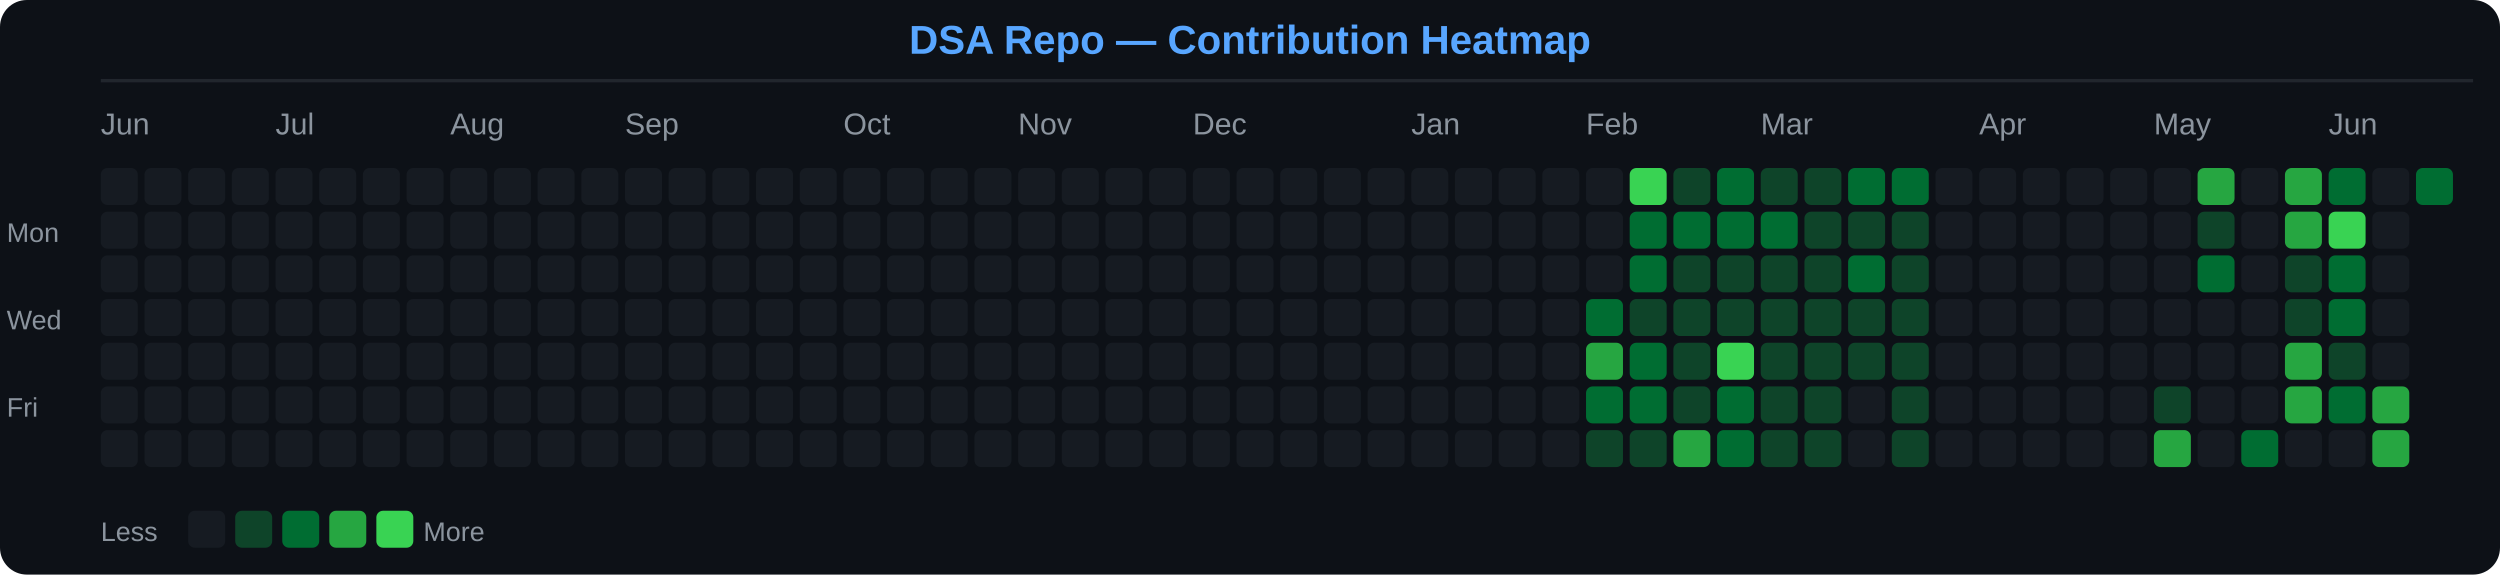
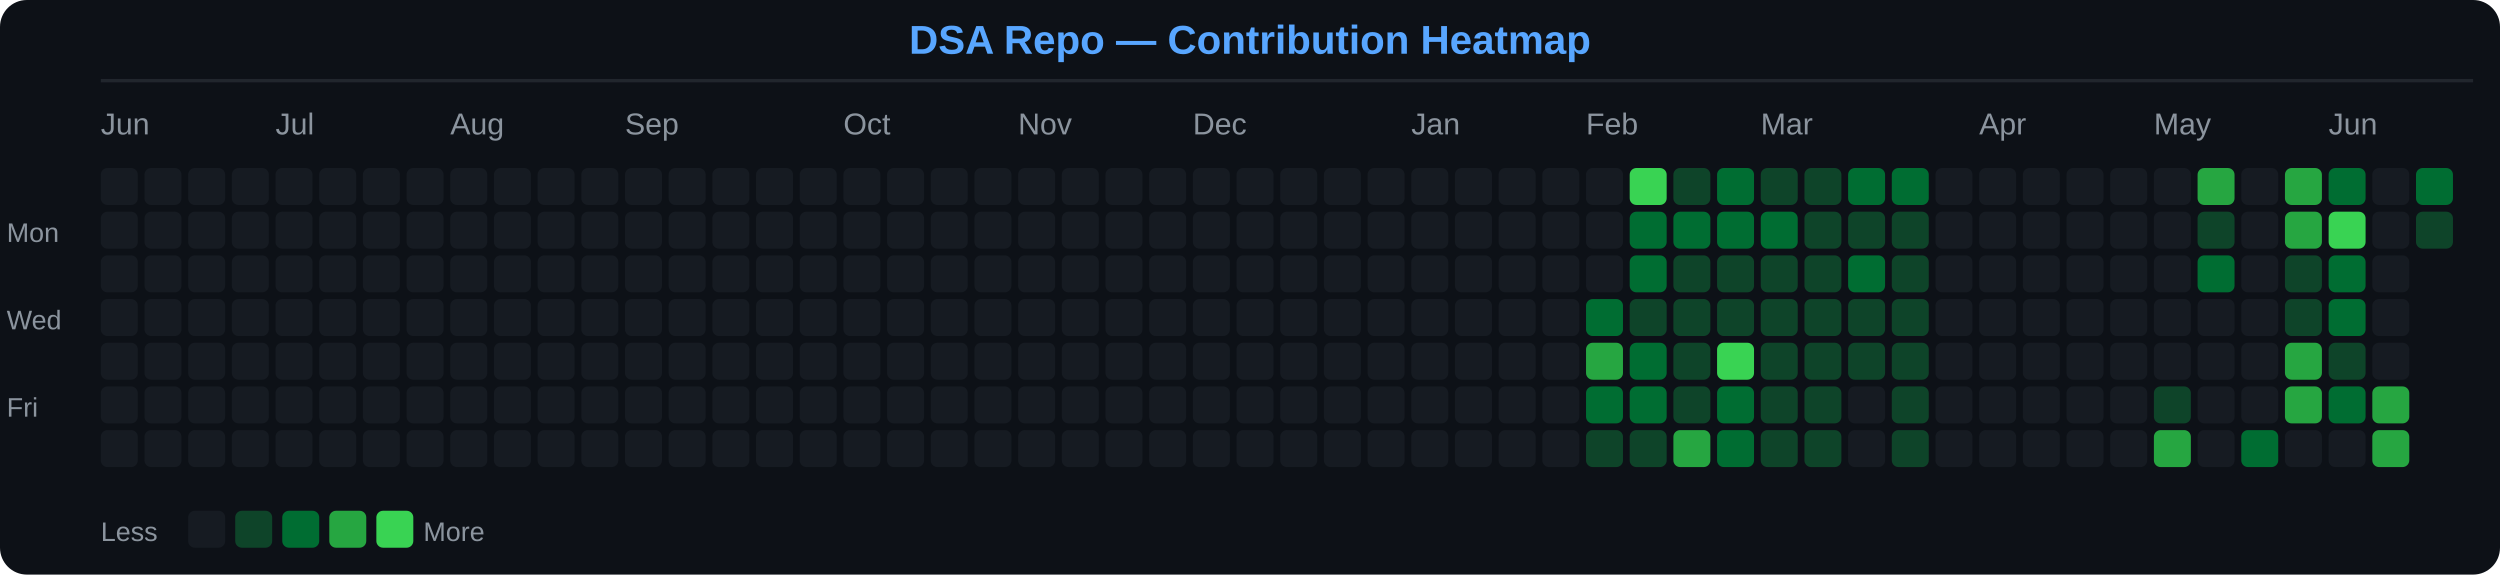
<svg xmlns="http://www.w3.org/2000/svg" width="744" height="171" viewBox="0 0 744 171">
  <rect width="744" height="171" fill="#0d1117" rx="8" />
  <text x="372" y="16" fill="#58a6ff" font-family="Arial,sans-serif" font-size="12" text-anchor="middle" font-weight="bold">DSA Repo — Contribution Heatmap</text>
  <line x1="30" y1="24" x2="736" y2="24" stroke="#21262d" stroke-width="1" />
  <text x="2" y="72" fill="#8b949e" font-family="Arial,sans-serif" font-size="8">Mon</text>
  <text x="2" y="98" fill="#8b949e" font-family="Arial,sans-serif" font-size="8">Wed</text>
  <text x="2" y="124" fill="#8b949e" font-family="Arial,sans-serif" font-size="8">Fri</text>
  <text x="30" y="40" fill="#8b949e" font-family="Arial,sans-serif" font-size="9">Jun</text>
  <rect x="30" y="50" width="11" height="11" rx="2" fill="#161b22" />
  <rect x="30" y="63" width="11" height="11" rx="2" fill="#161b22" />
  <rect x="30" y="76" width="11" height="11" rx="2" fill="#161b22" />
  <rect x="30" y="89" width="11" height="11" rx="2" fill="#161b22" />
  <rect x="30" y="102" width="11" height="11" rx="2" fill="#161b22" />
  <rect x="30" y="115" width="11" height="11" rx="2" fill="#161b22" />
  <rect x="30" y="128" width="11" height="11" rx="2" fill="#161b22" />
  <rect x="43" y="50" width="11" height="11" rx="2" fill="#161b22" />
  <rect x="43" y="63" width="11" height="11" rx="2" fill="#161b22" />
  <rect x="43" y="76" width="11" height="11" rx="2" fill="#161b22" />
  <rect x="43" y="89" width="11" height="11" rx="2" fill="#161b22" />
  <rect x="43" y="102" width="11" height="11" rx="2" fill="#161b22" />
  <rect x="43" y="115" width="11" height="11" rx="2" fill="#161b22" />
  <rect x="43" y="128" width="11" height="11" rx="2" fill="#161b22" />
  <rect x="56" y="50" width="11" height="11" rx="2" fill="#161b22" />
  <rect x="56" y="63" width="11" height="11" rx="2" fill="#161b22" />
  <rect x="56" y="76" width="11" height="11" rx="2" fill="#161b22" />
  <rect x="56" y="89" width="11" height="11" rx="2" fill="#161b22" />
  <rect x="56" y="102" width="11" height="11" rx="2" fill="#161b22" />
  <rect x="56" y="115" width="11" height="11" rx="2" fill="#161b22" />
  <rect x="56" y="128" width="11" height="11" rx="2" fill="#161b22" />
  <rect x="69" y="50" width="11" height="11" rx="2" fill="#161b22" />
  <rect x="69" y="63" width="11" height="11" rx="2" fill="#161b22" />
  <rect x="69" y="76" width="11" height="11" rx="2" fill="#161b22" />
  <rect x="69" y="89" width="11" height="11" rx="2" fill="#161b22" />
  <rect x="69" y="102" width="11" height="11" rx="2" fill="#161b22" />
  <rect x="69" y="115" width="11" height="11" rx="2" fill="#161b22" />
  <rect x="69" y="128" width="11" height="11" rx="2" fill="#161b22" />
  <text x="82" y="40" fill="#8b949e" font-family="Arial,sans-serif" font-size="9">Jul</text>
  <rect x="82" y="50" width="11" height="11" rx="2" fill="#161b22" />
  <rect x="82" y="63" width="11" height="11" rx="2" fill="#161b22" />
  <rect x="82" y="76" width="11" height="11" rx="2" fill="#161b22" />
  <rect x="82" y="89" width="11" height="11" rx="2" fill="#161b22" />
  <rect x="82" y="102" width="11" height="11" rx="2" fill="#161b22" />
  <rect x="82" y="115" width="11" height="11" rx="2" fill="#161b22" />
  <rect x="82" y="128" width="11" height="11" rx="2" fill="#161b22" />
  <rect x="95" y="50" width="11" height="11" rx="2" fill="#161b22" />
  <rect x="95" y="63" width="11" height="11" rx="2" fill="#161b22" />
  <rect x="95" y="76" width="11" height="11" rx="2" fill="#161b22" />
  <rect x="95" y="89" width="11" height="11" rx="2" fill="#161b22" />
  <rect x="95" y="102" width="11" height="11" rx="2" fill="#161b22" />
  <rect x="95" y="115" width="11" height="11" rx="2" fill="#161b22" />
  <rect x="95" y="128" width="11" height="11" rx="2" fill="#161b22" />
  <rect x="108" y="50" width="11" height="11" rx="2" fill="#161b22" />
  <rect x="108" y="63" width="11" height="11" rx="2" fill="#161b22" />
  <rect x="108" y="76" width="11" height="11" rx="2" fill="#161b22" />
  <rect x="108" y="89" width="11" height="11" rx="2" fill="#161b22" />
  <rect x="108" y="102" width="11" height="11" rx="2" fill="#161b22" />
  <rect x="108" y="115" width="11" height="11" rx="2" fill="#161b22" />
  <rect x="108" y="128" width="11" height="11" rx="2" fill="#161b22" />
  <rect x="121" y="50" width="11" height="11" rx="2" fill="#161b22" />
  <rect x="121" y="63" width="11" height="11" rx="2" fill="#161b22" />
  <rect x="121" y="76" width="11" height="11" rx="2" fill="#161b22" />
  <rect x="121" y="89" width="11" height="11" rx="2" fill="#161b22" />
  <rect x="121" y="102" width="11" height="11" rx="2" fill="#161b22" />
  <rect x="121" y="115" width="11" height="11" rx="2" fill="#161b22" />
  <rect x="121" y="128" width="11" height="11" rx="2" fill="#161b22" />
  <text x="134" y="40" fill="#8b949e" font-family="Arial,sans-serif" font-size="9">Aug</text>
  <rect x="134" y="50" width="11" height="11" rx="2" fill="#161b22" />
  <rect x="134" y="63" width="11" height="11" rx="2" fill="#161b22" />
  <rect x="134" y="76" width="11" height="11" rx="2" fill="#161b22" />
  <rect x="134" y="89" width="11" height="11" rx="2" fill="#161b22" />
  <rect x="134" y="102" width="11" height="11" rx="2" fill="#161b22" />
  <rect x="134" y="115" width="11" height="11" rx="2" fill="#161b22" />
  <rect x="134" y="128" width="11" height="11" rx="2" fill="#161b22" />
  <rect x="147" y="50" width="11" height="11" rx="2" fill="#161b22" />
  <rect x="147" y="63" width="11" height="11" rx="2" fill="#161b22" />
  <rect x="147" y="76" width="11" height="11" rx="2" fill="#161b22" />
  <rect x="147" y="89" width="11" height="11" rx="2" fill="#161b22" />
  <rect x="147" y="102" width="11" height="11" rx="2" fill="#161b22" />
  <rect x="147" y="115" width="11" height="11" rx="2" fill="#161b22" />
  <rect x="147" y="128" width="11" height="11" rx="2" fill="#161b22" />
  <rect x="160" y="50" width="11" height="11" rx="2" fill="#161b22" />
  <rect x="160" y="63" width="11" height="11" rx="2" fill="#161b22" />
  <rect x="160" y="76" width="11" height="11" rx="2" fill="#161b22" />
  <rect x="160" y="89" width="11" height="11" rx="2" fill="#161b22" />
  <rect x="160" y="102" width="11" height="11" rx="2" fill="#161b22" />
  <rect x="160" y="115" width="11" height="11" rx="2" fill="#161b22" />
  <rect x="160" y="128" width="11" height="11" rx="2" fill="#161b22" />
  <rect x="173" y="50" width="11" height="11" rx="2" fill="#161b22" />
  <rect x="173" y="63" width="11" height="11" rx="2" fill="#161b22" />
  <rect x="173" y="76" width="11" height="11" rx="2" fill="#161b22" />
  <rect x="173" y="89" width="11" height="11" rx="2" fill="#161b22" />
  <rect x="173" y="102" width="11" height="11" rx="2" fill="#161b22" />
  <rect x="173" y="115" width="11" height="11" rx="2" fill="#161b22" />
  <rect x="173" y="128" width="11" height="11" rx="2" fill="#161b22" />
  <text x="186" y="40" fill="#8b949e" font-family="Arial,sans-serif" font-size="9">Sep</text>
  <rect x="186" y="50" width="11" height="11" rx="2" fill="#161b22" />
  <rect x="186" y="63" width="11" height="11" rx="2" fill="#161b22" />
  <rect x="186" y="76" width="11" height="11" rx="2" fill="#161b22" />
  <rect x="186" y="89" width="11" height="11" rx="2" fill="#161b22" />
  <rect x="186" y="102" width="11" height="11" rx="2" fill="#161b22" />
  <rect x="186" y="115" width="11" height="11" rx="2" fill="#161b22" />
  <rect x="186" y="128" width="11" height="11" rx="2" fill="#161b22" />
  <rect x="199" y="50" width="11" height="11" rx="2" fill="#161b22" />
  <rect x="199" y="63" width="11" height="11" rx="2" fill="#161b22" />
  <rect x="199" y="76" width="11" height="11" rx="2" fill="#161b22" />
  <rect x="199" y="89" width="11" height="11" rx="2" fill="#161b22" />
  <rect x="199" y="102" width="11" height="11" rx="2" fill="#161b22" />
  <rect x="199" y="115" width="11" height="11" rx="2" fill="#161b22" />
  <rect x="199" y="128" width="11" height="11" rx="2" fill="#161b22" />
  <rect x="212" y="50" width="11" height="11" rx="2" fill="#161b22" />
  <rect x="212" y="63" width="11" height="11" rx="2" fill="#161b22" />
  <rect x="212" y="76" width="11" height="11" rx="2" fill="#161b22" />
  <rect x="212" y="89" width="11" height="11" rx="2" fill="#161b22" />
  <rect x="212" y="102" width="11" height="11" rx="2" fill="#161b22" />
  <rect x="212" y="115" width="11" height="11" rx="2" fill="#161b22" />
  <rect x="212" y="128" width="11" height="11" rx="2" fill="#161b22" />
  <rect x="225" y="50" width="11" height="11" rx="2" fill="#161b22" />
  <rect x="225" y="63" width="11" height="11" rx="2" fill="#161b22" />
  <rect x="225" y="76" width="11" height="11" rx="2" fill="#161b22" />
  <rect x="225" y="89" width="11" height="11" rx="2" fill="#161b22" />
  <rect x="225" y="102" width="11" height="11" rx="2" fill="#161b22" />
  <rect x="225" y="115" width="11" height="11" rx="2" fill="#161b22" />
  <rect x="225" y="128" width="11" height="11" rx="2" fill="#161b22" />
  <rect x="238" y="50" width="11" height="11" rx="2" fill="#161b22" />
  <rect x="238" y="63" width="11" height="11" rx="2" fill="#161b22" />
  <rect x="238" y="76" width="11" height="11" rx="2" fill="#161b22" />
  <rect x="238" y="89" width="11" height="11" rx="2" fill="#161b22" />
  <rect x="238" y="102" width="11" height="11" rx="2" fill="#161b22" />
  <rect x="238" y="115" width="11" height="11" rx="2" fill="#161b22" />
  <rect x="238" y="128" width="11" height="11" rx="2" fill="#161b22" />
  <text x="251" y="40" fill="#8b949e" font-family="Arial,sans-serif" font-size="9">Oct</text>
  <rect x="251" y="50" width="11" height="11" rx="2" fill="#161b22" />
  <rect x="251" y="63" width="11" height="11" rx="2" fill="#161b22" />
  <rect x="251" y="76" width="11" height="11" rx="2" fill="#161b22" />
  <rect x="251" y="89" width="11" height="11" rx="2" fill="#161b22" />
  <rect x="251" y="102" width="11" height="11" rx="2" fill="#161b22" />
  <rect x="251" y="115" width="11" height="11" rx="2" fill="#161b22" />
  <rect x="251" y="128" width="11" height="11" rx="2" fill="#161b22" />
  <rect x="264" y="50" width="11" height="11" rx="2" fill="#161b22" />
  <rect x="264" y="63" width="11" height="11" rx="2" fill="#161b22" />
  <rect x="264" y="76" width="11" height="11" rx="2" fill="#161b22" />
  <rect x="264" y="89" width="11" height="11" rx="2" fill="#161b22" />
  <rect x="264" y="102" width="11" height="11" rx="2" fill="#161b22" />
  <rect x="264" y="115" width="11" height="11" rx="2" fill="#161b22" />
  <rect x="264" y="128" width="11" height="11" rx="2" fill="#161b22" />
  <rect x="277" y="50" width="11" height="11" rx="2" fill="#161b22" />
  <rect x="277" y="63" width="11" height="11" rx="2" fill="#161b22" />
  <rect x="277" y="76" width="11" height="11" rx="2" fill="#161b22" />
  <rect x="277" y="89" width="11" height="11" rx="2" fill="#161b22" />
  <rect x="277" y="102" width="11" height="11" rx="2" fill="#161b22" />
  <rect x="277" y="115" width="11" height="11" rx="2" fill="#161b22" />
  <rect x="277" y="128" width="11" height="11" rx="2" fill="#161b22" />
  <rect x="290" y="50" width="11" height="11" rx="2" fill="#161b22" />
  <rect x="290" y="63" width="11" height="11" rx="2" fill="#161b22" />
  <rect x="290" y="76" width="11" height="11" rx="2" fill="#161b22" />
  <rect x="290" y="89" width="11" height="11" rx="2" fill="#161b22" />
  <rect x="290" y="102" width="11" height="11" rx="2" fill="#161b22" />
  <rect x="290" y="115" width="11" height="11" rx="2" fill="#161b22" />
  <rect x="290" y="128" width="11" height="11" rx="2" fill="#161b22" />
  <text x="303" y="40" fill="#8b949e" font-family="Arial,sans-serif" font-size="9">Nov</text>
  <rect x="303" y="50" width="11" height="11" rx="2" fill="#161b22" />
  <rect x="303" y="63" width="11" height="11" rx="2" fill="#161b22" />
  <rect x="303" y="76" width="11" height="11" rx="2" fill="#161b22" />
  <rect x="303" y="89" width="11" height="11" rx="2" fill="#161b22" />
  <rect x="303" y="102" width="11" height="11" rx="2" fill="#161b22" />
  <rect x="303" y="115" width="11" height="11" rx="2" fill="#161b22" />
  <rect x="303" y="128" width="11" height="11" rx="2" fill="#161b22" />
  <rect x="316" y="50" width="11" height="11" rx="2" fill="#161b22" />
  <rect x="316" y="63" width="11" height="11" rx="2" fill="#161b22" />
  <rect x="316" y="76" width="11" height="11" rx="2" fill="#161b22" />
  <rect x="316" y="89" width="11" height="11" rx="2" fill="#161b22" />
  <rect x="316" y="102" width="11" height="11" rx="2" fill="#161b22" />
  <rect x="316" y="115" width="11" height="11" rx="2" fill="#161b22" />
  <rect x="316" y="128" width="11" height="11" rx="2" fill="#161b22" />
  <rect x="329" y="50" width="11" height="11" rx="2" fill="#161b22" />
  <rect x="329" y="63" width="11" height="11" rx="2" fill="#161b22" />
  <rect x="329" y="76" width="11" height="11" rx="2" fill="#161b22" />
  <rect x="329" y="89" width="11" height="11" rx="2" fill="#161b22" />
  <rect x="329" y="102" width="11" height="11" rx="2" fill="#161b22" />
  <rect x="329" y="115" width="11" height="11" rx="2" fill="#161b22" />
  <rect x="329" y="128" width="11" height="11" rx="2" fill="#161b22" />
  <rect x="342" y="50" width="11" height="11" rx="2" fill="#161b22" />
  <rect x="342" y="63" width="11" height="11" rx="2" fill="#161b22" />
  <rect x="342" y="76" width="11" height="11" rx="2" fill="#161b22" />
  <rect x="342" y="89" width="11" height="11" rx="2" fill="#161b22" />
  <rect x="342" y="102" width="11" height="11" rx="2" fill="#161b22" />
  <rect x="342" y="115" width="11" height="11" rx="2" fill="#161b22" />
  <rect x="342" y="128" width="11" height="11" rx="2" fill="#161b22" />
  <text x="355" y="40" fill="#8b949e" font-family="Arial,sans-serif" font-size="9">Dec</text>
  <rect x="355" y="50" width="11" height="11" rx="2" fill="#161b22" />
  <rect x="355" y="63" width="11" height="11" rx="2" fill="#161b22" />
  <rect x="355" y="76" width="11" height="11" rx="2" fill="#161b22" />
  <rect x="355" y="89" width="11" height="11" rx="2" fill="#161b22" />
  <rect x="355" y="102" width="11" height="11" rx="2" fill="#161b22" />
  <rect x="355" y="115" width="11" height="11" rx="2" fill="#161b22" />
  <rect x="355" y="128" width="11" height="11" rx="2" fill="#161b22" />
  <rect x="368" y="50" width="11" height="11" rx="2" fill="#161b22" />
  <rect x="368" y="63" width="11" height="11" rx="2" fill="#161b22" />
  <rect x="368" y="76" width="11" height="11" rx="2" fill="#161b22" />
  <rect x="368" y="89" width="11" height="11" rx="2" fill="#161b22" />
  <rect x="368" y="102" width="11" height="11" rx="2" fill="#161b22" />
  <rect x="368" y="115" width="11" height="11" rx="2" fill="#161b22" />
  <rect x="368" y="128" width="11" height="11" rx="2" fill="#161b22" />
  <rect x="381" y="50" width="11" height="11" rx="2" fill="#161b22" />
  <rect x="381" y="63" width="11" height="11" rx="2" fill="#161b22" />
  <rect x="381" y="76" width="11" height="11" rx="2" fill="#161b22" />
  <rect x="381" y="89" width="11" height="11" rx="2" fill="#161b22" />
  <rect x="381" y="102" width="11" height="11" rx="2" fill="#161b22" />
  <rect x="381" y="115" width="11" height="11" rx="2" fill="#161b22" />
  <rect x="381" y="128" width="11" height="11" rx="2" fill="#161b22" />
  <rect x="394" y="50" width="11" height="11" rx="2" fill="#161b22" />
  <rect x="394" y="63" width="11" height="11" rx="2" fill="#161b22" />
  <rect x="394" y="76" width="11" height="11" rx="2" fill="#161b22" />
  <rect x="394" y="89" width="11" height="11" rx="2" fill="#161b22" />
  <rect x="394" y="102" width="11" height="11" rx="2" fill="#161b22" />
  <rect x="394" y="115" width="11" height="11" rx="2" fill="#161b22" />
  <rect x="394" y="128" width="11" height="11" rx="2" fill="#161b22" />
  <rect x="407" y="50" width="11" height="11" rx="2" fill="#161b22" />
  <rect x="407" y="63" width="11" height="11" rx="2" fill="#161b22" />
  <rect x="407" y="76" width="11" height="11" rx="2" fill="#161b22" />
  <rect x="407" y="89" width="11" height="11" rx="2" fill="#161b22" />
  <rect x="407" y="102" width="11" height="11" rx="2" fill="#161b22" />
  <rect x="407" y="115" width="11" height="11" rx="2" fill="#161b22" />
  <rect x="407" y="128" width="11" height="11" rx="2" fill="#161b22" />
  <text x="420" y="40" fill="#8b949e" font-family="Arial,sans-serif" font-size="9">Jan</text>
  <rect x="420" y="50" width="11" height="11" rx="2" fill="#161b22" />
  <rect x="420" y="63" width="11" height="11" rx="2" fill="#161b22" />
  <rect x="420" y="76" width="11" height="11" rx="2" fill="#161b22" />
  <rect x="420" y="89" width="11" height="11" rx="2" fill="#161b22" />
  <rect x="420" y="102" width="11" height="11" rx="2" fill="#161b22" />
  <rect x="420" y="115" width="11" height="11" rx="2" fill="#161b22" />
  <rect x="420" y="128" width="11" height="11" rx="2" fill="#161b22" />
  <rect x="433" y="50" width="11" height="11" rx="2" fill="#161b22" />
  <rect x="433" y="63" width="11" height="11" rx="2" fill="#161b22" />
  <rect x="433" y="76" width="11" height="11" rx="2" fill="#161b22" />
  <rect x="433" y="89" width="11" height="11" rx="2" fill="#161b22" />
  <rect x="433" y="102" width="11" height="11" rx="2" fill="#161b22" />
  <rect x="433" y="115" width="11" height="11" rx="2" fill="#161b22" />
  <rect x="433" y="128" width="11" height="11" rx="2" fill="#161b22" />
  <rect x="446" y="50" width="11" height="11" rx="2" fill="#161b22" />
  <rect x="446" y="63" width="11" height="11" rx="2" fill="#161b22" />
  <rect x="446" y="76" width="11" height="11" rx="2" fill="#161b22" />
  <rect x="446" y="89" width="11" height="11" rx="2" fill="#161b22" />
  <rect x="446" y="102" width="11" height="11" rx="2" fill="#161b22" />
  <rect x="446" y="115" width="11" height="11" rx="2" fill="#161b22" />
  <rect x="446" y="128" width="11" height="11" rx="2" fill="#161b22" />
  <rect x="459" y="50" width="11" height="11" rx="2" fill="#161b22" />
  <rect x="459" y="63" width="11" height="11" rx="2" fill="#161b22" />
  <rect x="459" y="76" width="11" height="11" rx="2" fill="#161b22" />
  <rect x="459" y="89" width="11" height="11" rx="2" fill="#161b22" />
  <rect x="459" y="102" width="11" height="11" rx="2" fill="#161b22" />
  <rect x="459" y="115" width="11" height="11" rx="2" fill="#161b22" />
  <rect x="459" y="128" width="11" height="11" rx="2" fill="#161b22" />
  <text x="472" y="40" fill="#8b949e" font-family="Arial,sans-serif" font-size="9">Feb</text>
  <rect x="472" y="50" width="11" height="11" rx="2" fill="#161b22" />
  <rect x="472" y="63" width="11" height="11" rx="2" fill="#161b22" />
  <rect x="472" y="76" width="11" height="11" rx="2" fill="#161b22" />
  <rect x="472" y="89" width="11" height="11" rx="2" fill="#006d32" />
  <rect x="472" y="102" width="11" height="11" rx="2" fill="#26a641" />
  <rect x="472" y="115" width="11" height="11" rx="2" fill="#006d32" />
  <rect x="472" y="128" width="11" height="11" rx="2" fill="#0e4429" />
  <rect x="485" y="50" width="11" height="11" rx="2" fill="#39d353" />
  <rect x="485" y="63" width="11" height="11" rx="2" fill="#006d32" />
  <rect x="485" y="76" width="11" height="11" rx="2" fill="#006d32" />
  <rect x="485" y="89" width="11" height="11" rx="2" fill="#0e4429" />
  <rect x="485" y="102" width="11" height="11" rx="2" fill="#006d32" />
  <rect x="485" y="115" width="11" height="11" rx="2" fill="#006d32" />
  <rect x="485" y="128" width="11" height="11" rx="2" fill="#0e4429" />
  <rect x="498" y="50" width="11" height="11" rx="2" fill="#0e4429" />
  <rect x="498" y="63" width="11" height="11" rx="2" fill="#006d32" />
  <rect x="498" y="76" width="11" height="11" rx="2" fill="#0e4429" />
  <rect x="498" y="89" width="11" height="11" rx="2" fill="#0e4429" />
  <rect x="498" y="102" width="11" height="11" rx="2" fill="#0e4429" />
  <rect x="498" y="115" width="11" height="11" rx="2" fill="#0e4429" />
  <rect x="498" y="128" width="11" height="11" rx="2" fill="#26a641" />
  <rect x="511" y="50" width="11" height="11" rx="2" fill="#006d32" />
  <rect x="511" y="63" width="11" height="11" rx="2" fill="#006d32" />
  <rect x="511" y="76" width="11" height="11" rx="2" fill="#0e4429" />
  <rect x="511" y="89" width="11" height="11" rx="2" fill="#0e4429" />
  <rect x="511" y="102" width="11" height="11" rx="2" fill="#39d353" />
  <rect x="511" y="115" width="11" height="11" rx="2" fill="#006d32" />
  <rect x="511" y="128" width="11" height="11" rx="2" fill="#006d32" />
  <text x="524" y="40" fill="#8b949e" font-family="Arial,sans-serif" font-size="9">Mar</text>
  <rect x="524" y="50" width="11" height="11" rx="2" fill="#0e4429" />
  <rect x="524" y="63" width="11" height="11" rx="2" fill="#006d32" />
  <rect x="524" y="76" width="11" height="11" rx="2" fill="#0e4429" />
  <rect x="524" y="89" width="11" height="11" rx="2" fill="#0e4429" />
  <rect x="524" y="102" width="11" height="11" rx="2" fill="#0e4429" />
  <rect x="524" y="115" width="11" height="11" rx="2" fill="#0e4429" />
  <rect x="524" y="128" width="11" height="11" rx="2" fill="#0e4429" />
  <rect x="537" y="50" width="11" height="11" rx="2" fill="#0e4429" />
  <rect x="537" y="63" width="11" height="11" rx="2" fill="#0e4429" />
  <rect x="537" y="76" width="11" height="11" rx="2" fill="#0e4429" />
  <rect x="537" y="89" width="11" height="11" rx="2" fill="#0e4429" />
  <rect x="537" y="102" width="11" height="11" rx="2" fill="#0e4429" />
  <rect x="537" y="115" width="11" height="11" rx="2" fill="#0e4429" />
  <rect x="537" y="128" width="11" height="11" rx="2" fill="#0e4429" />
  <rect x="550" y="50" width="11" height="11" rx="2" fill="#006d32" />
  <rect x="550" y="63" width="11" height="11" rx="2" fill="#0e4429" />
  <rect x="550" y="76" width="11" height="11" rx="2" fill="#006d32" />
  <rect x="550" y="89" width="11" height="11" rx="2" fill="#0e4429" />
  <rect x="550" y="102" width="11" height="11" rx="2" fill="#0e4429" />
  <rect x="550" y="115" width="11" height="11" rx="2" fill="#161b22" />
  <rect x="550" y="128" width="11" height="11" rx="2" fill="#161b22" />
  <rect x="563" y="50" width="11" height="11" rx="2" fill="#006d32" />
  <rect x="563" y="63" width="11" height="11" rx="2" fill="#0e4429" />
  <rect x="563" y="76" width="11" height="11" rx="2" fill="#0e4429" />
  <rect x="563" y="89" width="11" height="11" rx="2" fill="#0e4429" />
  <rect x="563" y="102" width="11" height="11" rx="2" fill="#0e4429" />
  <rect x="563" y="115" width="11" height="11" rx="2" fill="#0e4429" />
  <rect x="563" y="128" width="11" height="11" rx="2" fill="#0e4429" />
  <rect x="576" y="50" width="11" height="11" rx="2" fill="#161b22" />
  <rect x="576" y="63" width="11" height="11" rx="2" fill="#161b22" />
  <rect x="576" y="76" width="11" height="11" rx="2" fill="#161b22" />
  <rect x="576" y="89" width="11" height="11" rx="2" fill="#161b22" />
  <rect x="576" y="102" width="11" height="11" rx="2" fill="#161b22" />
  <rect x="576" y="115" width="11" height="11" rx="2" fill="#161b22" />
  <rect x="576" y="128" width="11" height="11" rx="2" fill="#161b22" />
  <text x="589" y="40" fill="#8b949e" font-family="Arial,sans-serif" font-size="9">Apr</text>
  <rect x="589" y="50" width="11" height="11" rx="2" fill="#161b22" />
  <rect x="589" y="63" width="11" height="11" rx="2" fill="#161b22" />
  <rect x="589" y="76" width="11" height="11" rx="2" fill="#161b22" />
  <rect x="589" y="89" width="11" height="11" rx="2" fill="#161b22" />
  <rect x="589" y="102" width="11" height="11" rx="2" fill="#161b22" />
  <rect x="589" y="115" width="11" height="11" rx="2" fill="#161b22" />
  <rect x="589" y="128" width="11" height="11" rx="2" fill="#161b22" />
  <rect x="602" y="50" width="11" height="11" rx="2" fill="#161b22" />
  <rect x="602" y="63" width="11" height="11" rx="2" fill="#161b22" />
  <rect x="602" y="76" width="11" height="11" rx="2" fill="#161b22" />
  <rect x="602" y="89" width="11" height="11" rx="2" fill="#161b22" />
  <rect x="602" y="102" width="11" height="11" rx="2" fill="#161b22" />
  <rect x="602" y="115" width="11" height="11" rx="2" fill="#161b22" />
  <rect x="602" y="128" width="11" height="11" rx="2" fill="#161b22" />
  <rect x="615" y="50" width="11" height="11" rx="2" fill="#161b22" />
  <rect x="615" y="63" width="11" height="11" rx="2" fill="#161b22" />
  <rect x="615" y="76" width="11" height="11" rx="2" fill="#161b22" />
  <rect x="615" y="89" width="11" height="11" rx="2" fill="#161b22" />
  <rect x="615" y="102" width="11" height="11" rx="2" fill="#161b22" />
  <rect x="615" y="115" width="11" height="11" rx="2" fill="#161b22" />
  <rect x="615" y="128" width="11" height="11" rx="2" fill="#161b22" />
  <rect x="628" y="50" width="11" height="11" rx="2" fill="#161b22" />
  <rect x="628" y="63" width="11" height="11" rx="2" fill="#161b22" />
  <rect x="628" y="76" width="11" height="11" rx="2" fill="#161b22" />
  <rect x="628" y="89" width="11" height="11" rx="2" fill="#161b22" />
  <rect x="628" y="102" width="11" height="11" rx="2" fill="#161b22" />
  <rect x="628" y="115" width="11" height="11" rx="2" fill="#161b22" />
  <rect x="628" y="128" width="11" height="11" rx="2" fill="#161b22" />
  <text x="641" y="40" fill="#8b949e" font-family="Arial,sans-serif" font-size="9">May</text>
  <rect x="641" y="50" width="11" height="11" rx="2" fill="#161b22" />
  <rect x="641" y="63" width="11" height="11" rx="2" fill="#161b22" />
  <rect x="641" y="76" width="11" height="11" rx="2" fill="#161b22" />
  <rect x="641" y="89" width="11" height="11" rx="2" fill="#161b22" />
  <rect x="641" y="102" width="11" height="11" rx="2" fill="#161b22" />
  <rect x="641" y="115" width="11" height="11" rx="2" fill="#0e4429" />
  <rect x="641" y="128" width="11" height="11" rx="2" fill="#26a641" />
  <rect x="654" y="50" width="11" height="11" rx="2" fill="#26a641" />
  <rect x="654" y="63" width="11" height="11" rx="2" fill="#0e4429" />
  <rect x="654" y="76" width="11" height="11" rx="2" fill="#006d32" />
  <rect x="654" y="89" width="11" height="11" rx="2" fill="#161b22" />
  <rect x="654" y="102" width="11" height="11" rx="2" fill="#161b22" />
  <rect x="654" y="115" width="11" height="11" rx="2" fill="#161b22" />
  <rect x="654" y="128" width="11" height="11" rx="2" fill="#161b22" />
  <rect x="667" y="50" width="11" height="11" rx="2" fill="#161b22" />
  <rect x="667" y="63" width="11" height="11" rx="2" fill="#161b22" />
  <rect x="667" y="76" width="11" height="11" rx="2" fill="#161b22" />
  <rect x="667" y="89" width="11" height="11" rx="2" fill="#161b22" />
  <rect x="667" y="102" width="11" height="11" rx="2" fill="#161b22" />
  <rect x="667" y="115" width="11" height="11" rx="2" fill="#161b22" />
  <rect x="667" y="128" width="11" height="11" rx="2" fill="#006d32" />
  <rect x="680" y="50" width="11" height="11" rx="2" fill="#26a641" />
  <rect x="680" y="63" width="11" height="11" rx="2" fill="#26a641" />
  <rect x="680" y="76" width="11" height="11" rx="2" fill="#0e4429" />
  <rect x="680" y="89" width="11" height="11" rx="2" fill="#0e4429" />
  <rect x="680" y="102" width="11" height="11" rx="2" fill="#26a641" />
  <rect x="680" y="115" width="11" height="11" rx="2" fill="#26a641" />
  <rect x="680" y="128" width="11" height="11" rx="2" fill="#161b22" />
  <text x="693" y="40" fill="#8b949e" font-family="Arial,sans-serif" font-size="9">Jun</text>
  <rect x="693" y="50" width="11" height="11" rx="2" fill="#006d32" />
  <rect x="693" y="63" width="11" height="11" rx="2" fill="#39d353" />
  <rect x="693" y="76" width="11" height="11" rx="2" fill="#006d32" />
  <rect x="693" y="89" width="11" height="11" rx="2" fill="#006d32" />
  <rect x="693" y="102" width="11" height="11" rx="2" fill="#0e4429" />
  <rect x="693" y="115" width="11" height="11" rx="2" fill="#006d32" />
  <rect x="693" y="128" width="11" height="11" rx="2" fill="#161b22" />
  <rect x="706" y="50" width="11" height="11" rx="2" fill="#161b22" />
  <rect x="706" y="63" width="11" height="11" rx="2" fill="#161b22" />
  <rect x="706" y="76" width="11" height="11" rx="2" fill="#161b22" />
  <rect x="706" y="89" width="11" height="11" rx="2" fill="#161b22" />
  <rect x="706" y="102" width="11" height="11" rx="2" fill="#161b22" />
  <rect x="706" y="115" width="11" height="11" rx="2" fill="#26a641" />
  <rect x="706" y="128" width="11" height="11" rx="2" fill="#26a641" />
  <rect x="719" y="50" width="11" height="11" rx="2" fill="#006d32" />
+   <rect x="719" y="63" width="11" height="11" rx="2" fill="#0e4429" />
  <text x="30" y="161" fill="#8b949e" font-family="Arial,sans-serif" font-size="8">Less</text>
  <rect x="56" y="152" width="11" height="11" rx="2" fill="#161b22" />
  <rect x="70" y="152" width="11" height="11" rx="2" fill="#0e4429" />
  <rect x="84" y="152" width="11" height="11" rx="2" fill="#006d32" />
  <rect x="98" y="152" width="11" height="11" rx="2" fill="#26a641" />
  <rect x="112" y="152" width="11" height="11" rx="2" fill="#39d353" />
  <text x="126" y="161" fill="#8b949e" font-family="Arial,sans-serif" font-size="8">More</text>
</svg>
